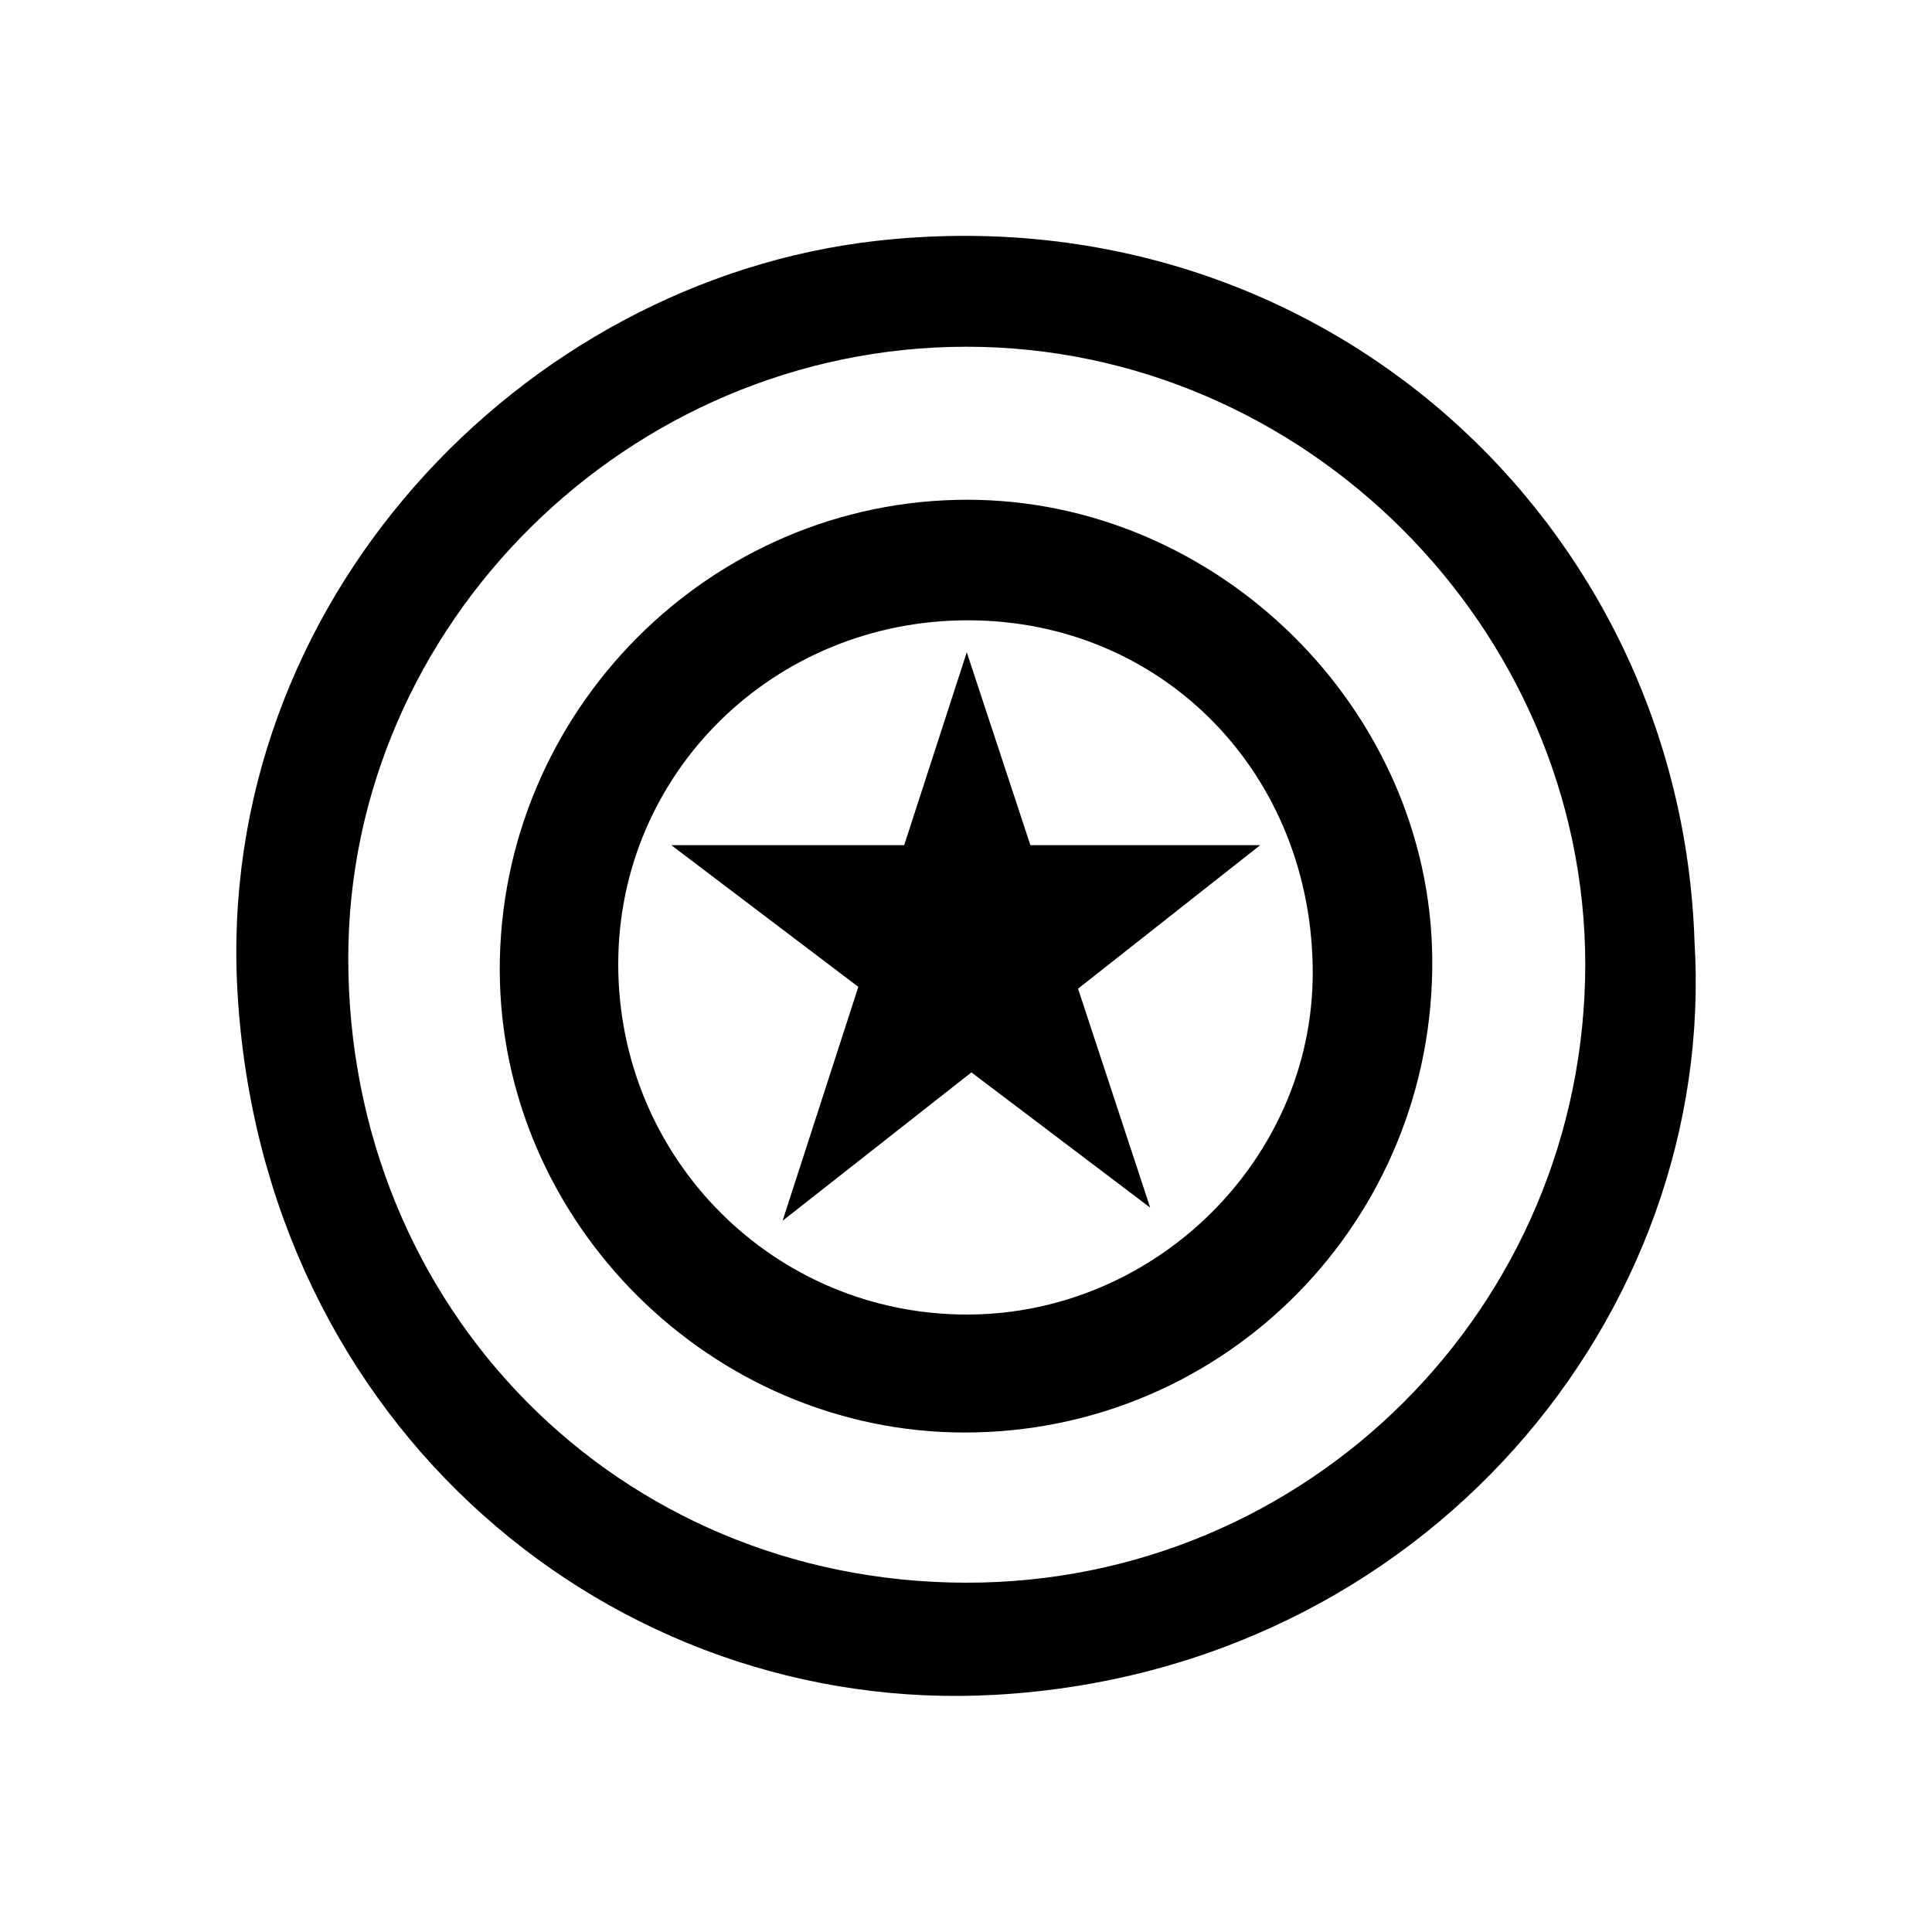
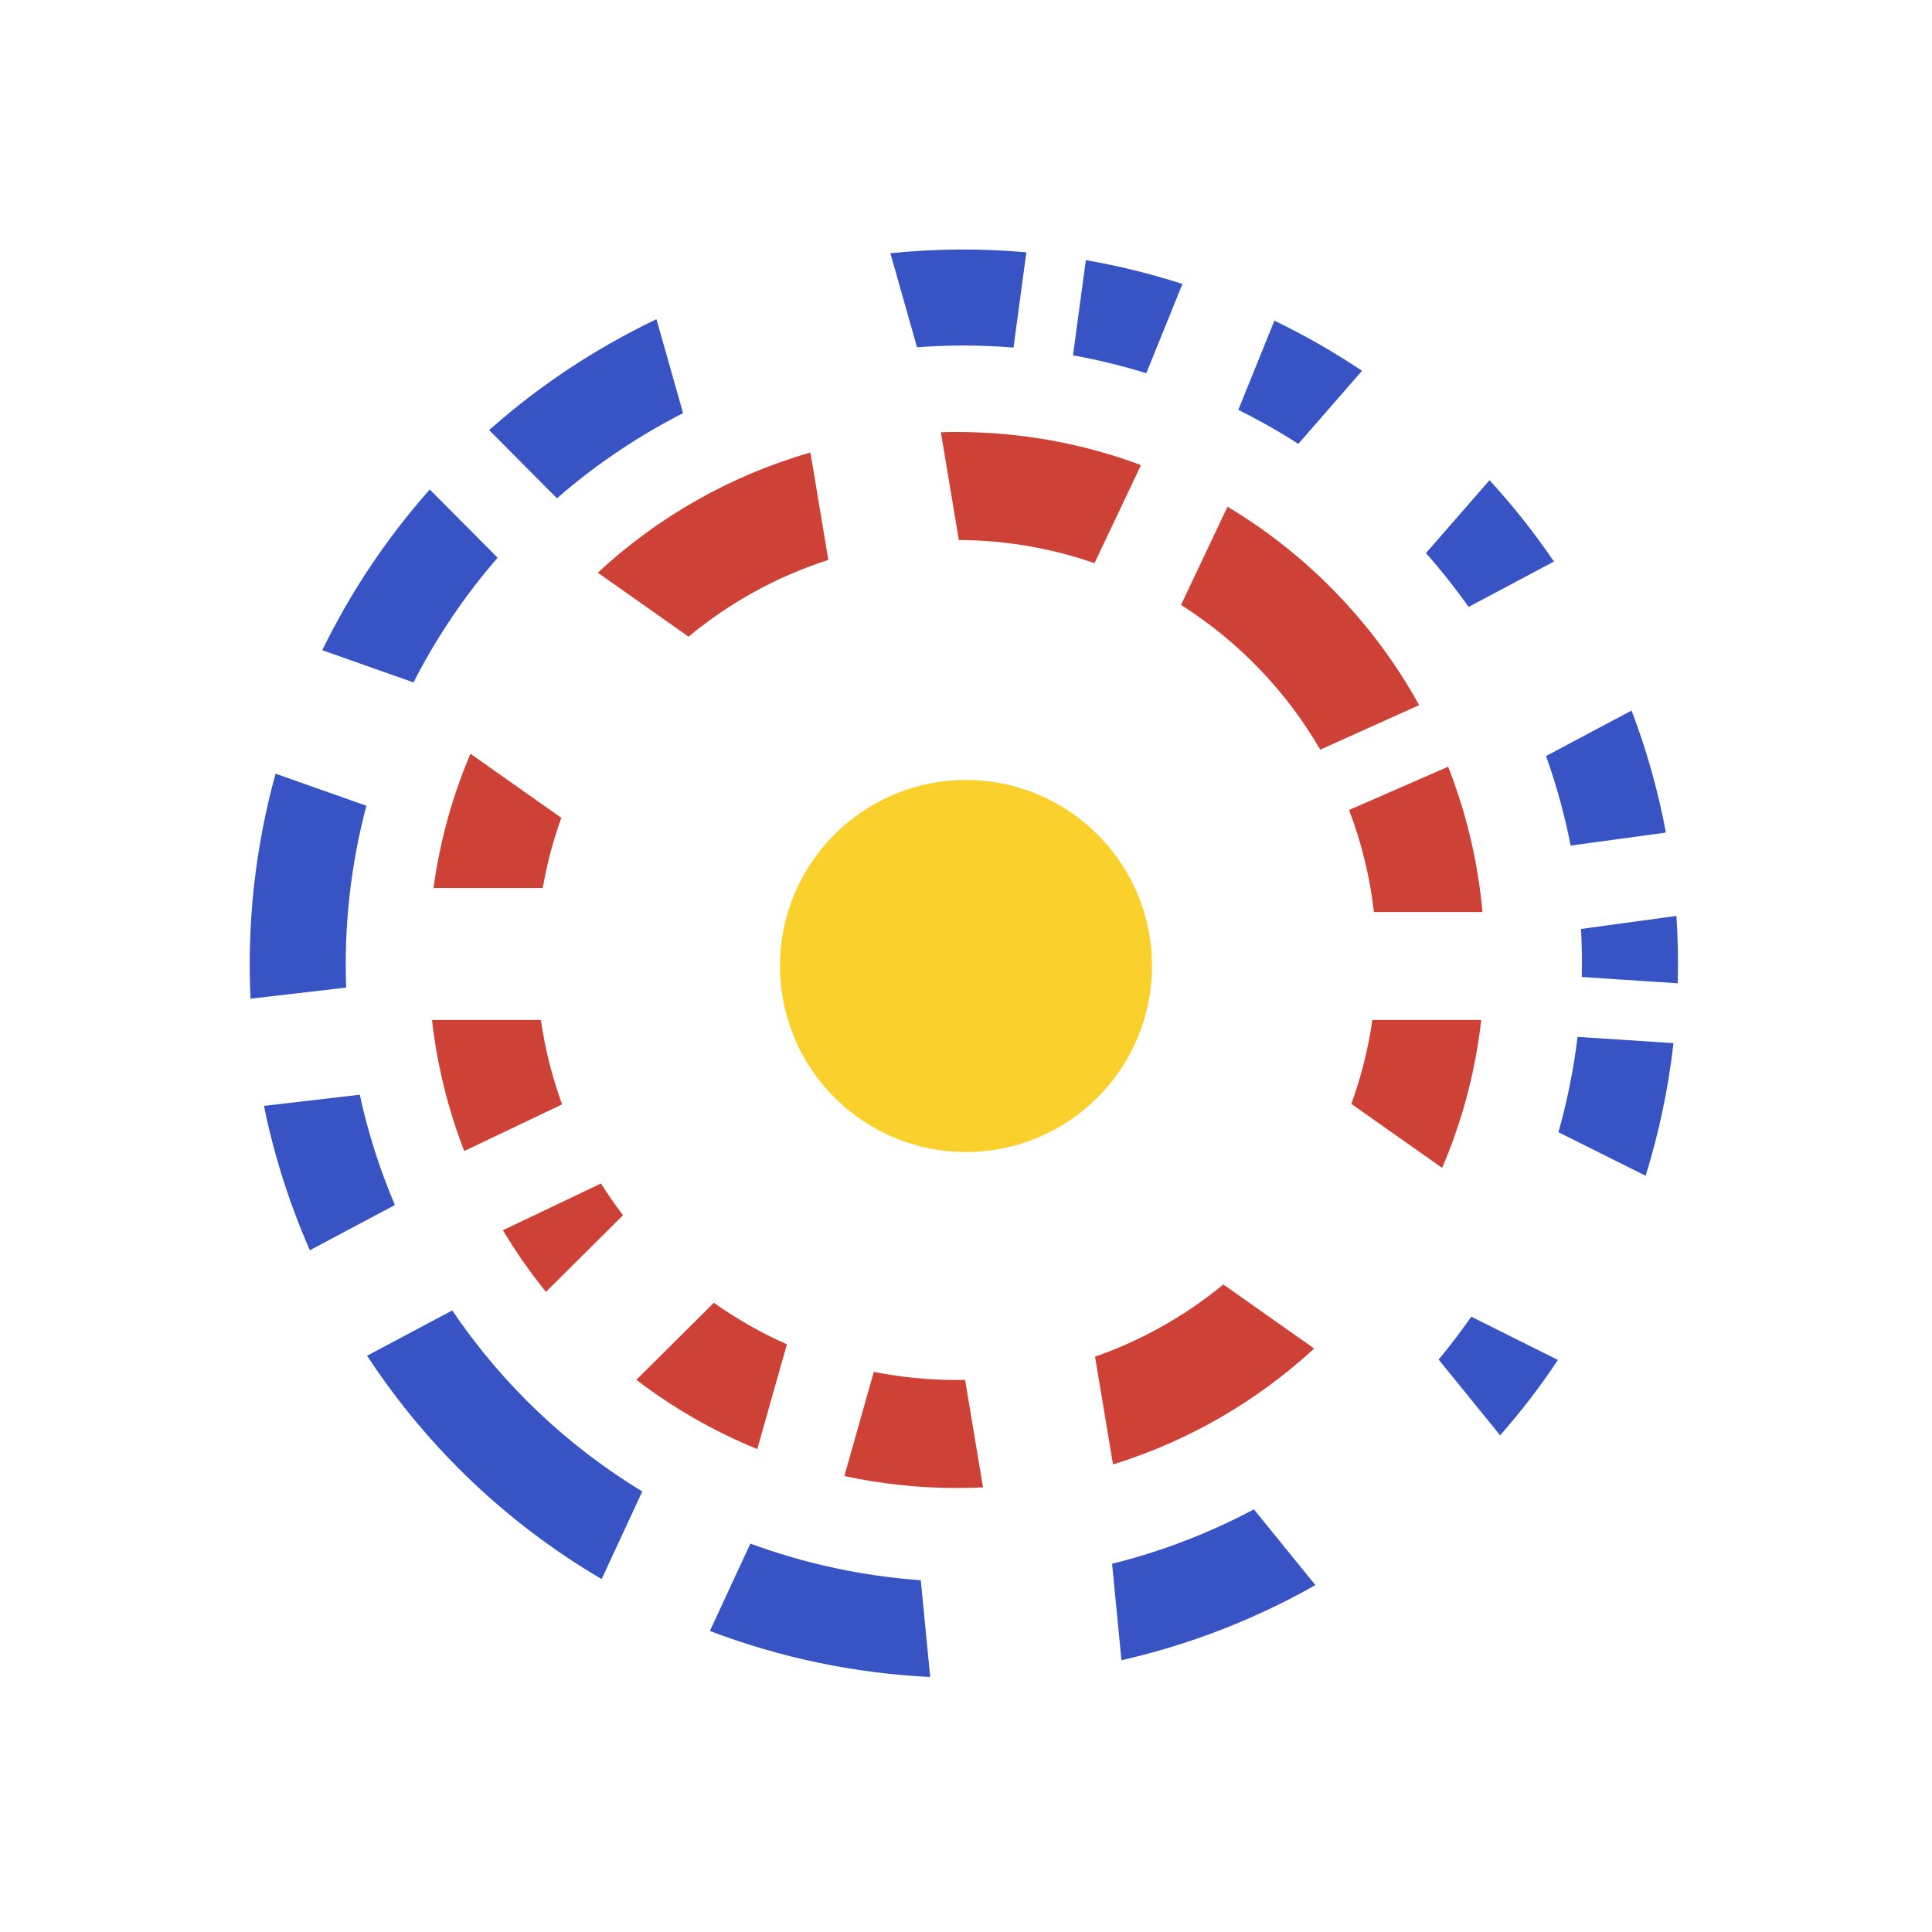
- <svg xmlns="http://www.w3.org/2000/svg" viewBox="0 0 750 750">
-   <switch>
-     <g>
-       <path d="M657.8 365.4C652.4 202.9 512.6 74.1 340.2 93.5 202.3 109.1 83.4 234 92.2 385.2c9.8 168.8 146 281.3 294.6 272.7 166.1-9.6 279.9-147.6 271-292.5zm-283 249C240 614.1 135.2 508.1 135.2 372c0-129.6 108.9-237.4 240-237.4 130.9 0 240 108.9 240.2 239.6 0 133-107.6 240.5-240.6 240.2z" />
-       <path d="M375.5 194c-99.9 0-181.6 82.2-181.5 182.5.2 98 82.2 179.6 180.5 179.6 101.2 0 182.4-82.3 181.5-183.9-.8-96.9-83.3-178.2-180.5-178.2zm.4 316.3c-75.2.3-135.9-60.4-135.9-136 0-74.2 60.4-133.6 135.9-133.5 75.6.1 133.8 59.7 133.7 137.1-.1 72-60.8 132.1-133.7 132.4z" />
-       <path d="M418.5 383.8l28 85-69.4-52.5-73.3 57.6 29.4-90.8-72.6-55H351l24.3-74.9 24.7 74.9h89.2l-70.7 55.7z" />
-     </g>
-   </switch>
+ <svg xmlns="http://www.w3.org/2000/svg" viewBox="0 0 161 161" fill="none">
+   <circle cx="80.5" cy="80.5" r="15.5" fill="#FAD02C" />
+   <path fill-rule="evenodd" clip-rule="evenodd" d="M49.816 47.723C54.791 43.111 60.836 39.635 67.536 37.709L69.029 46.663C64.723 48.042 60.78 50.233 57.38 53.055L49.816 47.723ZM79.719 115C79.955 115 80.19 114.998 80.425 114.993L81.918 123.946C81.19 123.982 80.456 124 79.719 124C76.509 124 73.379 123.656 70.364 123.003L72.818 114.32C75.049 114.766 77.357 115 79.719 115ZM65.575 112.024L63.107 120.756C59.481 119.277 56.097 117.328 53.03 114.985L59.488 108.564C61.386 109.911 63.423 111.073 65.575 112.024ZM51.92 101.268C51.268 100.417 50.653 99.534 50.08 98.624L41.911 102.52C42.985 104.319 44.184 106.035 45.495 107.656L51.92 101.268ZM45.074 85C45.422 87.433 46.02 89.786 46.842 92.031L38.687 95.92C37.348 92.469 36.431 88.808 36 85H45.074ZM45.231 74C45.579 71.986 46.099 70.031 46.776 68.151L39.203 62.813C37.708 66.331 36.659 70.083 36.125 74H45.231ZM91.254 113.055L92.752 122.038C99.065 120.083 104.771 116.744 109.514 112.377L101.943 107.04C98.793 109.632 95.183 111.684 91.254 113.055ZM78.406 36.019L79.904 45.001C83.862 45.021 87.665 45.699 91.209 46.93L95.081 38.756C90.298 36.974 85.123 36 79.719 36C79.28 36 78.842 36.006 78.406 36.019ZM102.294 42.225L98.418 50.408C103.191 53.431 107.182 57.575 110.02 62.471L118.262 58.76C114.494 51.938 108.968 46.222 102.294 42.225ZM114.493 76C114.156 73.038 113.449 70.189 112.421 67.499L120.678 63.894C122.175 67.699 123.158 71.763 123.54 76H114.493ZM114.365 85C114.019 87.418 113.425 89.757 112.611 91.99L120.178 97.323C121.83 93.468 122.948 89.329 123.438 85H114.365Z" fill="#CE4136" />
+   <path fill-rule="evenodd" clip-rule="evenodd" d="M137.136 97.979C138.254 94.383 139.033 90.682 139.457 86.928L131.463 86.407C131.14 89.095 130.606 91.751 129.869 94.349L137.136 97.979ZM122.605 109.723C121.754 110.949 120.846 112.141 119.884 113.296L125.012 119.61C126.765 117.616 128.372 115.518 129.828 113.331L122.605 109.723ZM53.521 124.291C47.361 120.546 41.924 115.468 37.688 109.203L30.59 112.977C35.724 120.811 42.466 127.085 50.138 131.59L53.521 124.291ZM29.98 91.228C30.655 94.332 31.627 97.408 32.908 100.419L25.822 104.187C24.094 100.256 22.826 96.224 21.997 92.156L29.98 91.228ZM28.848 82.299C28.653 77.166 29.231 72.057 30.531 67.145L22.965 64.475C21.291 70.537 20.571 76.868 20.879 83.225L28.848 82.299ZM41.468 46.479C38.695 49.666 36.349 53.16 34.459 56.867L26.857 54.184C29.201 49.374 32.202 44.861 35.813 40.792L41.468 46.479ZM46.415 41.526C49.33 38.981 52.58 36.728 56.143 34.833C56.402 34.695 56.662 34.56 56.922 34.427L54.705 26.6C53.928 26.971 53.155 27.361 52.387 27.77C48.112 30.043 44.228 32.763 40.762 35.842L46.415 41.526ZM84.459 28.965C81.797 28.747 79.109 28.737 76.42 28.939L74.2 21.104C77.988 20.714 81.782 20.693 85.53 21.026L84.459 28.965ZM89.417 29.612C91.482 29.984 93.522 30.481 95.525 31.1L98.536 23.661C95.904 22.815 93.214 22.151 90.487 21.677L89.417 29.612ZM108.195 36.989C106.577 35.95 104.906 35.005 103.191 34.157L106.2 26.723C108.721 27.938 111.161 29.332 113.5 30.9L108.195 36.989ZM118.831 46.093C120.087 47.508 121.273 49.004 122.382 50.578L129.495 46.796C127.853 44.381 126.057 42.119 124.126 40.017L118.831 46.093ZM130.887 70.465C130.397 67.956 129.716 65.462 128.835 63.003L135.964 59.212C137.236 62.554 138.186 65.957 138.826 69.382L130.887 70.465ZM139.703 76.327C139.827 78.201 139.862 80.074 139.809 81.94L131.818 81.419C131.848 80.087 131.827 78.75 131.752 77.412L139.703 76.327ZM59.156 135.914C65.017 138.142 71.217 139.444 77.516 139.748L76.731 131.686C71.868 131.342 67.085 130.309 62.53 128.634L59.156 135.914ZM108.256 132.84C103.472 135.383 98.497 137.208 93.455 138.352L92.673 130.314C96.697 129.317 100.665 127.814 104.492 125.78L109.619 132.092C109.169 132.346 108.715 132.595 108.256 132.84Z" fill="#3753C4" />
</svg>
